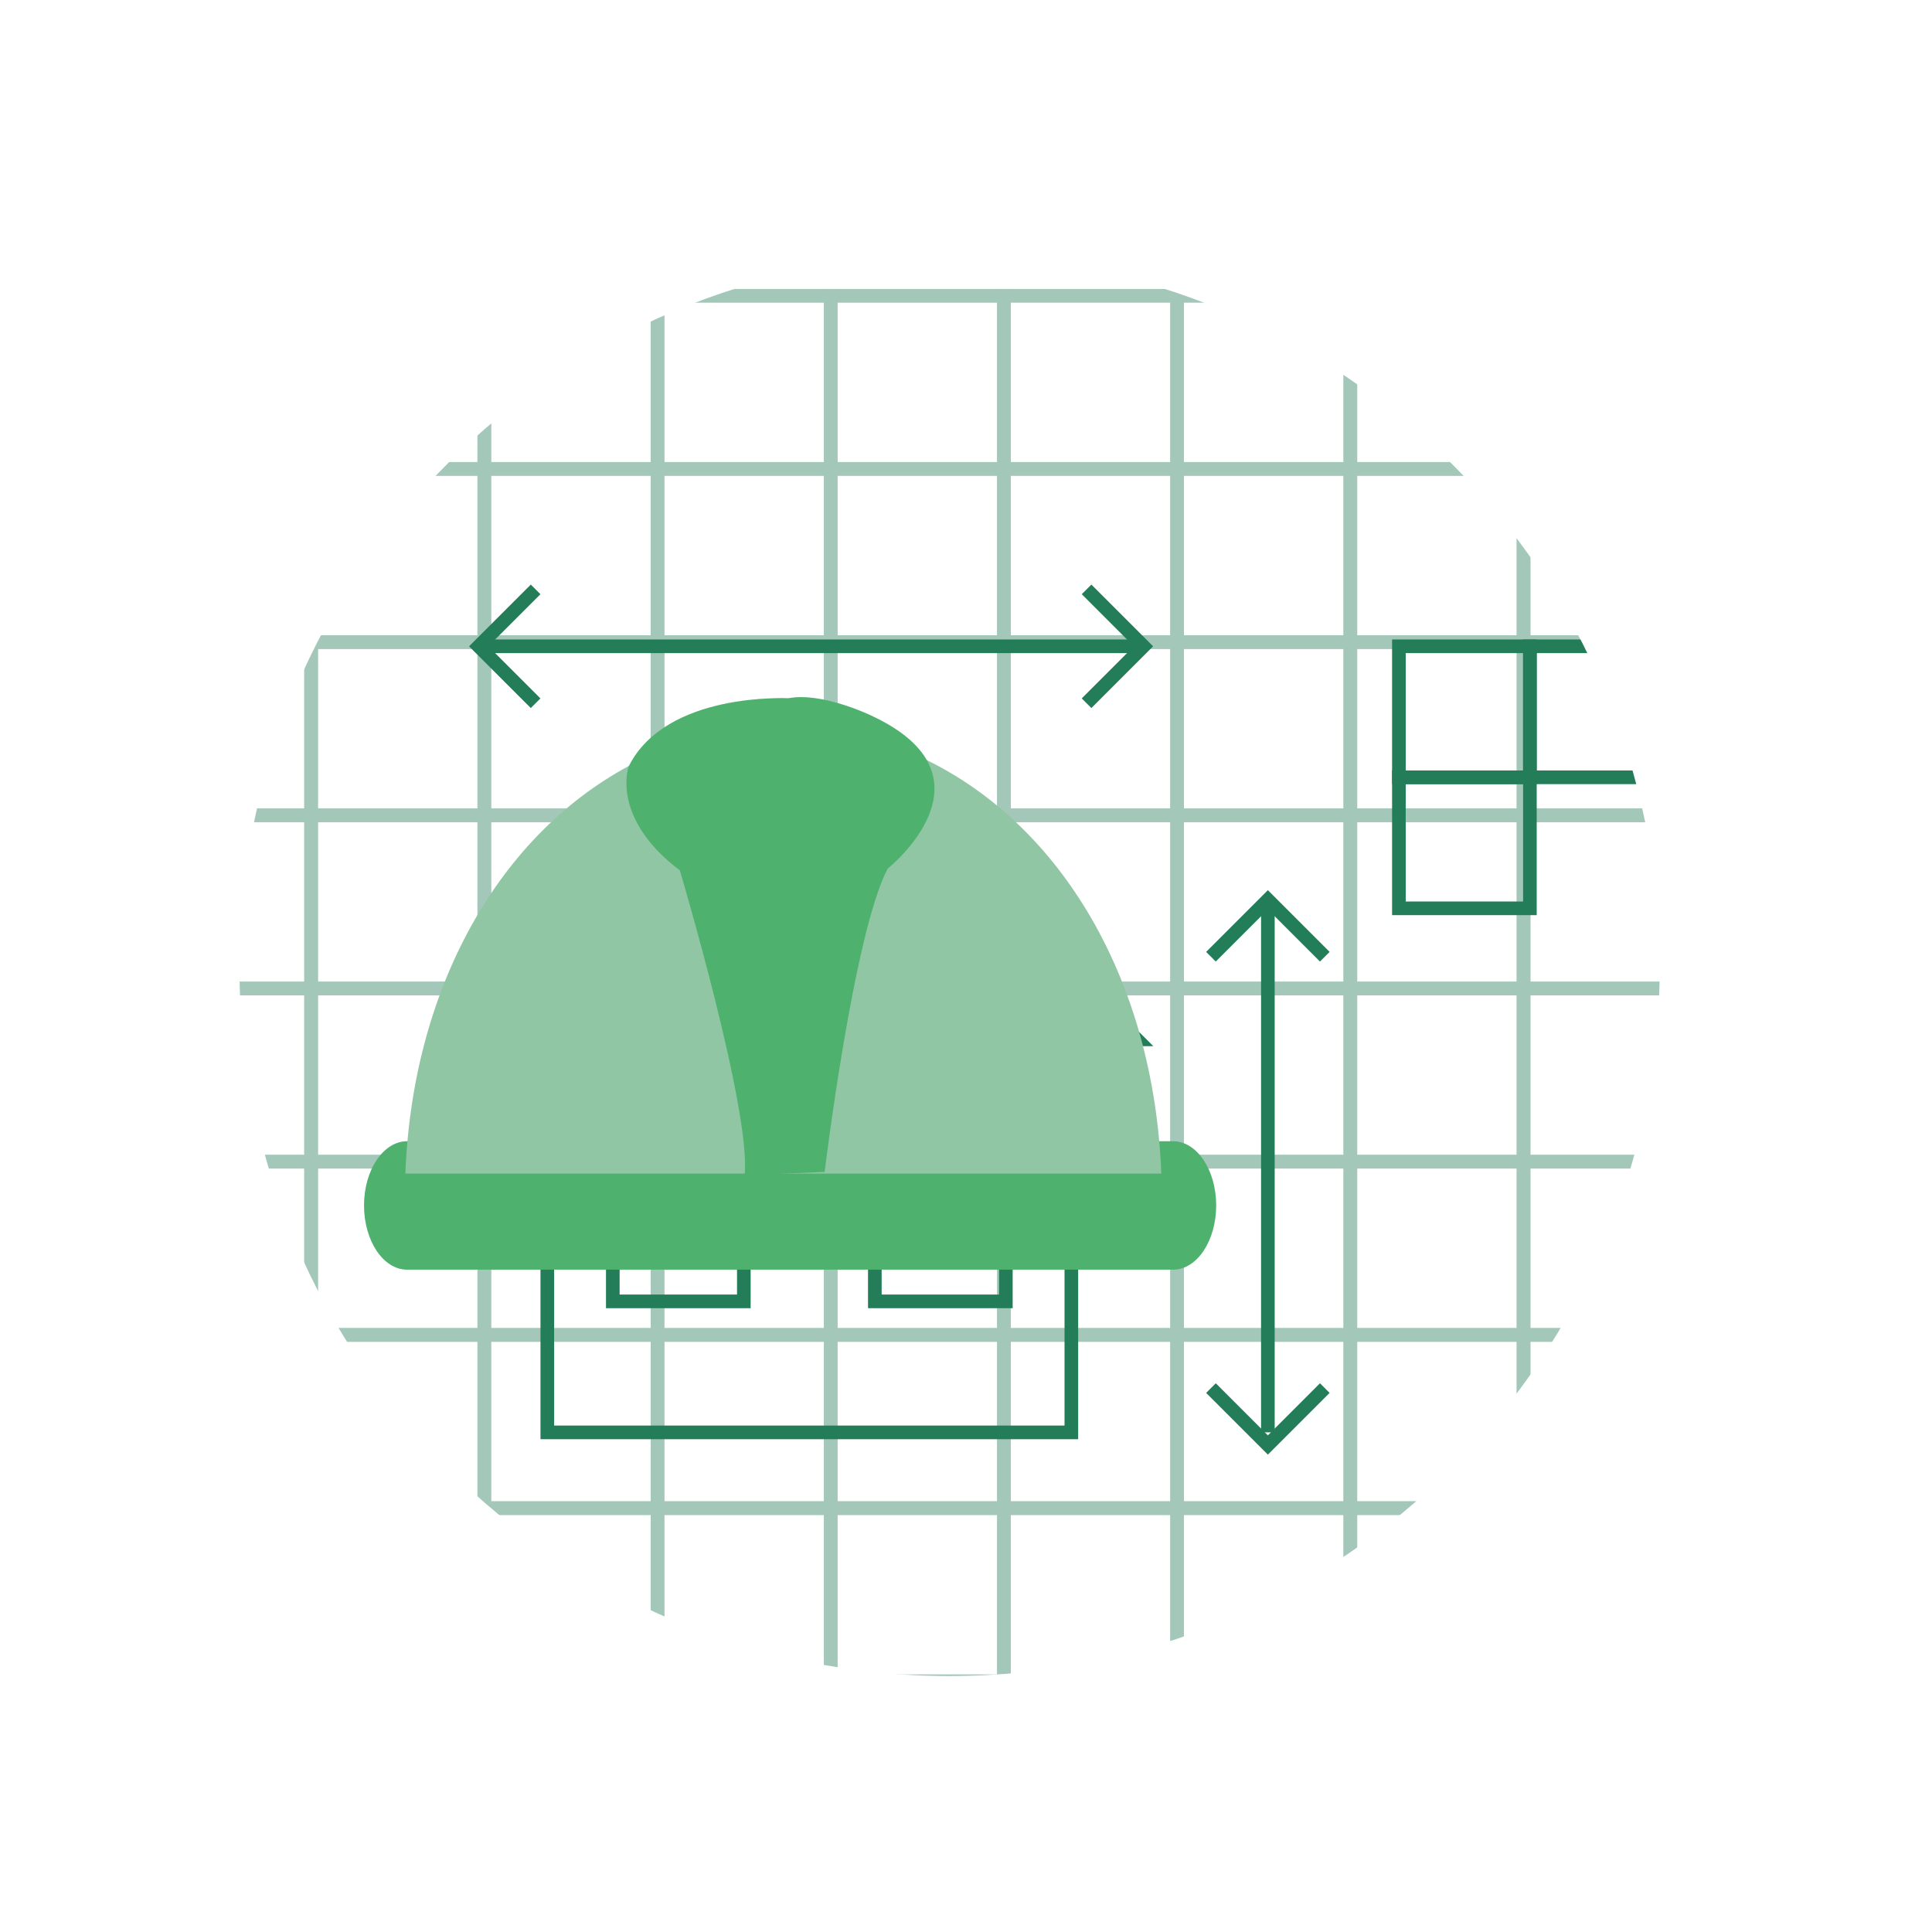
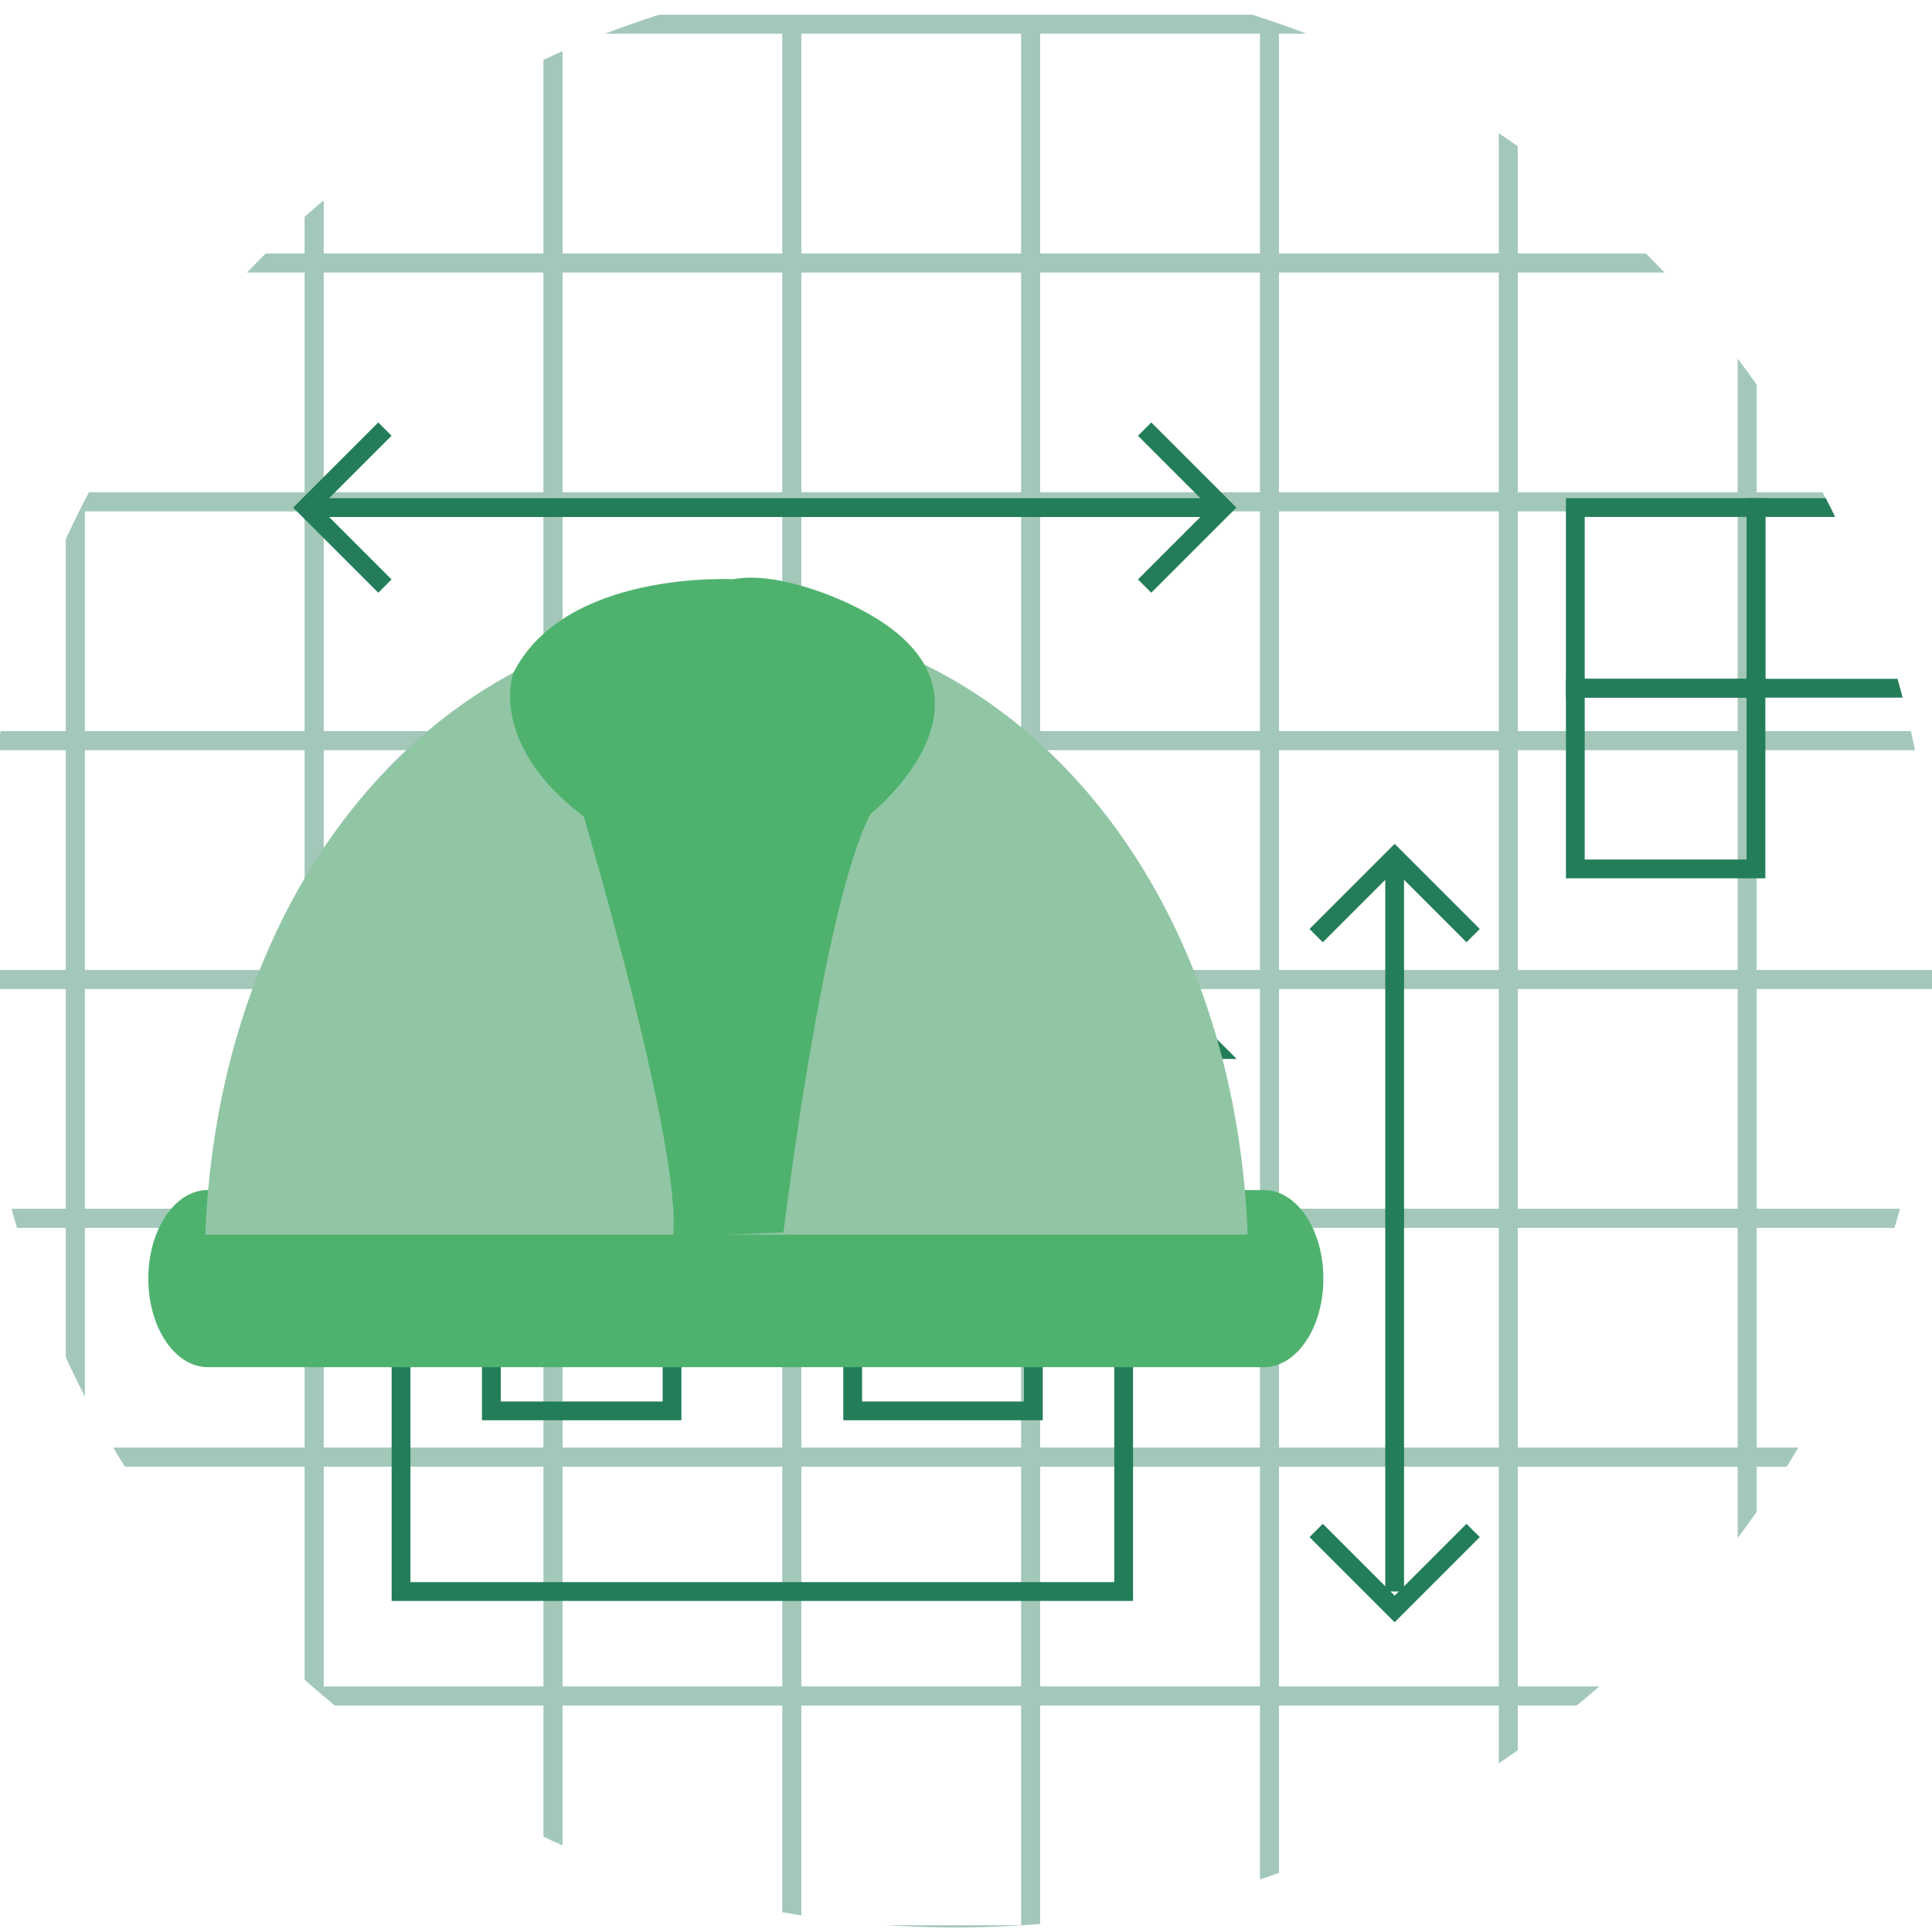
- <svg xmlns="http://www.w3.org/2000/svg" viewBox="0 0 708.662 708.662" height="708.662" width="708.662" xml:space="preserve" version="1.1" id="svg2">
+ <svg xmlns="http://www.w3.org/2000/svg" viewBox="0 0 350 350" height="350" width="350" xml:space="preserve" version="1.1" id="svg2">
  <defs id="defs6">
    <clipPath id="clipPath16" clipPathUnits="userSpaceOnUse">
      <path id="path18" d="m 70.265,283.497 c 0,-115.092 93.299,-208.388 208.389,-208.388 l 0,0 c 115.089,0 208.389,93.296 208.389,208.388 l 0,0 c 0,115.09 -93.3,208.389 -208.389,208.39 l 0,0 c -115.09,0 -208.389,-93.3 -208.389,-208.39" />
    </clipPath>
    <clipPath id="clipPath24" clipPathUnits="userSpaceOnUse">
      <path id="path26" d="m -12.362,482.162 613.911,0 0,-410.604 -613.911,0 0,410.604 z" />
    </clipPath>
    <clipPath id="clipPath282" clipPathUnits="userSpaceOnUse">
      <path id="path284" d="m 0,566.93 566.93,0 L 566.93,0 0,0 0,566.93 Z" />
    </clipPath>
  </defs>
-   <g transform="matrix(1.25,0,0,-1.25,0,708.6625)" id="g10">
+   <g transform="matrix(0.8513008,0,0,-0.8513008,-64.06961,413.1299)" id="g10">
    <g id="g12">
      <g clip-path="url(#clipPath16)" id="g14">
        <g id="g20">
          <g id="g22" />
          <g id="g28">
            <g style="opacity:0.42" id="g30" clip-path="url(#clipPath24)">
              <g id="g32" transform="translate(599.5488,73.5576)">
                <path id="path34" style="fill:none;stroke:#237d59;stroke-width:4;stroke-linecap:butt;stroke-linejoin:miter;stroke-miterlimit:10;stroke-dasharray:none;stroke-opacity:1" d="m 0,0 -609.911,0 0,406.604 L 0,406.604 0,0 Z" />
              </g>
              <path id="path36" style="fill:none;stroke:#237d59;stroke-width:4;stroke-linecap:butt;stroke-linejoin:miter;stroke-miterlimit:10;stroke-dasharray:none;stroke-opacity:1" d="m 40.468,429.336 -50.83,0 0,50.826 50.83,0 0,-50.826 z" />
              <path id="path38" style="fill:none;stroke:#237d59;stroke-width:4;stroke-linecap:butt;stroke-linejoin:miter;stroke-miterlimit:10;stroke-dasharray:none;stroke-opacity:1" d="m 40.468,378.51 -50.83,0 0,50.827 50.83,0 0,-50.827 z" />
              <path id="path40" style="fill:none;stroke:#237d59;stroke-width:4;stroke-linecap:butt;stroke-linejoin:miter;stroke-miterlimit:10;stroke-dasharray:none;stroke-opacity:1" d="m 40.468,327.687 -50.83,0 0,50.823 50.83,0 0,-50.823 z" />
              <path id="path42" style="fill:none;stroke:#237d59;stroke-width:4;stroke-linecap:butt;stroke-linejoin:miter;stroke-miterlimit:10;stroke-dasharray:none;stroke-opacity:1" d="m 40.468,276.861 -50.83,0 0,50.826 50.83,0 0,-50.826 z" />
              <path id="path44" style="fill:none;stroke:#237d59;stroke-width:4;stroke-linecap:butt;stroke-linejoin:miter;stroke-miterlimit:10;stroke-dasharray:none;stroke-opacity:1" d="m 40.468,226.034 -50.83,0 0,50.827 50.83,0 0,-50.827 z" />
              <path id="path46" style="fill:none;stroke:#237d59;stroke-width:4;stroke-linecap:butt;stroke-linejoin:miter;stroke-miterlimit:10;stroke-dasharray:none;stroke-opacity:1" d="m 40.468,175.209 -50.83,0 0,50.825 50.83,0 0,-50.825 z" />
              <path id="path48" style="fill:none;stroke:#237d59;stroke-width:4;stroke-linecap:butt;stroke-linejoin:miter;stroke-miterlimit:10;stroke-dasharray:none;stroke-opacity:1" d="m 40.468,124.383 -50.83,0 0,50.826 50.83,0 0,-50.826 z" />
              <path id="path50" style="fill:none;stroke:#237d59;stroke-width:4;stroke-linecap:butt;stroke-linejoin:miter;stroke-miterlimit:10;stroke-dasharray:none;stroke-opacity:1" d="m 40.468,73.558 -50.83,0 0,50.825 50.83,0 0,-50.825 z" />
              <path id="path52" style="fill:none;stroke:#237d59;stroke-width:4;stroke-linecap:butt;stroke-linejoin:miter;stroke-miterlimit:10;stroke-dasharray:none;stroke-opacity:1" d="m 91.293,429.336 -50.825,0 0,50.826 50.825,0 0,-50.826 z" />
              <path id="path54" style="fill:none;stroke:#237d59;stroke-width:4;stroke-linecap:butt;stroke-linejoin:miter;stroke-miterlimit:10;stroke-dasharray:none;stroke-opacity:1" d="m 142.116,429.336 -50.823,0 0,50.826 50.823,0 0,-50.826 z" />
              <path id="path56" style="fill:none;stroke:#237d59;stroke-width:4;stroke-linecap:butt;stroke-linejoin:miter;stroke-miterlimit:10;stroke-dasharray:none;stroke-opacity:1" d="m 192.942,429.336 -50.826,0 0,50.826 50.826,0 0,-50.826 z" />
              <path id="path58" style="fill:none;stroke:#237d59;stroke-width:4;stroke-linecap:butt;stroke-linejoin:miter;stroke-miterlimit:10;stroke-dasharray:none;stroke-opacity:1" d="m 243.767,429.336 -50.824,0 0,50.826 50.824,0 0,-50.826 z" />
              <path id="path60" style="fill:none;stroke:#237d59;stroke-width:4;stroke-linecap:butt;stroke-linejoin:miter;stroke-miterlimit:10;stroke-dasharray:none;stroke-opacity:1" d="m 294.596,429.336 -50.829,0 0,50.826 50.829,0 0,-50.826 z" />
              <g id="g62" transform="translate(345.4189,480.1616)">
                <path id="path64" style="fill:none;stroke:#237d59;stroke-width:4;stroke-linecap:butt;stroke-linejoin:miter;stroke-miterlimit:10;stroke-dasharray:none;stroke-opacity:1" d="m 0,0 0,-50.825 -50.823,0 0,50.825 L 0,0 Z" />
              </g>
              <path id="path66" style="fill:none;stroke:#237d59;stroke-width:4;stroke-linecap:butt;stroke-linejoin:miter;stroke-miterlimit:10;stroke-dasharray:none;stroke-opacity:1" d="m 396.247,429.336 -50.828,0 0,50.825 50.828,0 0,-50.825 z" />
              <path id="path68" style="fill:none;stroke:#237d59;stroke-width:4;stroke-linecap:butt;stroke-linejoin:miter;stroke-miterlimit:10;stroke-dasharray:none;stroke-opacity:1" d="m 447.074,429.336 -50.827,0 0,50.825 50.827,0 0,-50.825 z" />
              <path id="path70" style="fill:none;stroke:#237d59;stroke-width:4;stroke-linecap:butt;stroke-linejoin:miter;stroke-miterlimit:10;stroke-dasharray:none;stroke-opacity:1" d="m 497.896,429.336 -50.821,0 0,50.825 50.821,0 0,-50.825 z" />
              <path id="path72" style="fill:none;stroke:#237d59;stroke-width:4;stroke-linecap:butt;stroke-linejoin:miter;stroke-miterlimit:10;stroke-dasharray:none;stroke-opacity:1" d="m 548.729,429.336 -50.833,0 0,50.825 50.833,0 0,-50.825 z" />
              <path id="path74" style="fill:none;stroke:#237d59;stroke-width:4;stroke-linecap:butt;stroke-linejoin:miter;stroke-miterlimit:10;stroke-dasharray:none;stroke-opacity:1" d="m 599.549,429.336 -50.82,0 0,50.825 50.82,0 0,-50.825 z" />
              <path id="path76" style="fill:none;stroke:#237d59;stroke-width:4;stroke-linecap:butt;stroke-linejoin:miter;stroke-miterlimit:10;stroke-dasharray:none;stroke-opacity:1" d="m 91.293,378.51 -50.825,0 0,50.827 50.825,0 0,-50.827 z" />
              <g id="g78" transform="translate(142.1162,429.3364)">
                <path id="path80" style="fill:none;stroke:#237d59;stroke-width:4;stroke-linecap:butt;stroke-linejoin:miter;stroke-miterlimit:10;stroke-dasharray:none;stroke-opacity:1" d="m 0,0 0,-50.827 -50.823,0 0,50.827 L 0,0 Z" />
              </g>
              <path id="path82" style="fill:none;stroke:#237d59;stroke-width:4;stroke-linecap:butt;stroke-linejoin:miter;stroke-miterlimit:10;stroke-dasharray:none;stroke-opacity:1" d="m 192.942,378.509 -50.826,0 0,50.827 50.826,0 0,-50.827 z" />
              <path id="path84" style="fill:none;stroke:#237d59;stroke-width:4;stroke-linecap:butt;stroke-linejoin:miter;stroke-miterlimit:10;stroke-dasharray:none;stroke-opacity:1" d="m 243.767,378.509 -50.824,0 0,50.827 50.824,0 0,-50.827 z" />
              <path id="path86" style="fill:none;stroke:#237d59;stroke-width:4;stroke-linecap:butt;stroke-linejoin:miter;stroke-miterlimit:10;stroke-dasharray:none;stroke-opacity:1" d="m 294.596,378.509 -50.829,0 0,50.827 50.829,0 0,-50.827 z" />
              <path id="path88" style="fill:none;stroke:#237d59;stroke-width:4;stroke-linecap:butt;stroke-linejoin:miter;stroke-miterlimit:10;stroke-dasharray:none;stroke-opacity:1" d="m 345.419,378.509 -50.823,0 0,50.827 50.823,0 0,-50.827 z" />
              <path id="path90" style="fill:none;stroke:#237d59;stroke-width:4;stroke-linecap:butt;stroke-linejoin:miter;stroke-miterlimit:10;stroke-dasharray:none;stroke-opacity:1" d="m 396.247,378.509 -50.828,0 0,50.827 50.828,0 0,-50.827 z" />
              <path id="path92" style="fill:none;stroke:#237d59;stroke-width:4;stroke-linecap:butt;stroke-linejoin:miter;stroke-miterlimit:10;stroke-dasharray:none;stroke-opacity:1" d="m 447.074,378.509 -50.827,0 0,50.827 50.827,0 0,-50.827 z" />
              <path id="path94" style="fill:none;stroke:#237d59;stroke-width:4;stroke-linecap:butt;stroke-linejoin:miter;stroke-miterlimit:10;stroke-dasharray:none;stroke-opacity:1" d="m 497.896,378.509 -50.821,0 0,50.827 50.821,0 0,-50.827 z" />
              <path id="path96" style="fill:none;stroke:#237d59;stroke-width:4;stroke-linecap:butt;stroke-linejoin:miter;stroke-miterlimit:10;stroke-dasharray:none;stroke-opacity:1" d="m 548.729,378.509 -50.833,0 0,50.827 50.833,0 0,-50.827 z" />
              <path id="path98" style="fill:none;stroke:#237d59;stroke-width:4;stroke-linecap:butt;stroke-linejoin:miter;stroke-miterlimit:10;stroke-dasharray:none;stroke-opacity:1" d="m 599.549,378.509 -50.82,0 0,50.827 50.82,0 0,-50.827 z" />
              <path id="path100" style="fill:none;stroke:#237d59;stroke-width:4;stroke-linecap:butt;stroke-linejoin:miter;stroke-miterlimit:10;stroke-dasharray:none;stroke-opacity:1" d="m 91.293,327.687 -50.825,0 0,50.823 50.825,0 0,-50.823 z" />
              <g id="g102" transform="translate(142.1162,378.5093)">
                <path id="path104" style="fill:none;stroke:#237d59;stroke-width:4;stroke-linecap:butt;stroke-linejoin:miter;stroke-miterlimit:10;stroke-dasharray:none;stroke-opacity:1" d="m 0,0 0,-50.822 -50.823,0 0,50.822 L 0,0 Z" />
              </g>
              <path id="path106" style="fill:none;stroke:#237d59;stroke-width:4;stroke-linecap:butt;stroke-linejoin:miter;stroke-miterlimit:10;stroke-dasharray:none;stroke-opacity:1" d="m 192.942,327.687 -50.826,0 0,50.822 50.826,0 0,-50.822 z" />
              <path id="path108" style="fill:none;stroke:#237d59;stroke-width:4;stroke-linecap:butt;stroke-linejoin:miter;stroke-miterlimit:10;stroke-dasharray:none;stroke-opacity:1" d="m 243.767,327.687 -50.824,0 0,50.822 50.824,0 0,-50.822 z" />
              <path id="path110" style="fill:none;stroke:#237d59;stroke-width:4;stroke-linecap:butt;stroke-linejoin:miter;stroke-miterlimit:10;stroke-dasharray:none;stroke-opacity:1" d="m 294.596,327.687 -50.829,0 0,50.822 50.829,0 0,-50.822 z" />
              <path id="path112" style="fill:none;stroke:#237d59;stroke-width:4;stroke-linecap:butt;stroke-linejoin:miter;stroke-miterlimit:10;stroke-dasharray:none;stroke-opacity:1" d="m 345.419,327.687 -50.823,0 0,50.822 50.823,0 0,-50.822 z" />
              <path id="path114" style="fill:none;stroke:#237d59;stroke-width:4;stroke-linecap:butt;stroke-linejoin:miter;stroke-miterlimit:10;stroke-dasharray:none;stroke-opacity:1" d="m 396.247,327.687 -50.828,0 0,50.822 50.828,0 0,-50.822 z" />
              <path id="path116" style="fill:none;stroke:#237d59;stroke-width:4;stroke-linecap:butt;stroke-linejoin:miter;stroke-miterlimit:10;stroke-dasharray:none;stroke-opacity:1" d="m 447.074,327.687 -50.827,0 0,50.822 50.827,0 0,-50.822 z" />
              <path id="path118" style="fill:none;stroke:#237d59;stroke-width:4;stroke-linecap:butt;stroke-linejoin:miter;stroke-miterlimit:10;stroke-dasharray:none;stroke-opacity:1" d="m 497.896,327.687 -50.821,0 0,50.822 50.821,0 0,-50.822 z" />
              <path id="path120" style="fill:none;stroke:#237d59;stroke-width:4;stroke-linecap:butt;stroke-linejoin:miter;stroke-miterlimit:10;stroke-dasharray:none;stroke-opacity:1" d="m 548.729,327.687 -50.833,0 0,50.822 50.833,0 0,-50.822 z" />
              <path id="path122" style="fill:none;stroke:#237d59;stroke-width:4;stroke-linecap:butt;stroke-linejoin:miter;stroke-miterlimit:10;stroke-dasharray:none;stroke-opacity:1" d="m 599.549,327.687 -50.82,0 0,50.822 50.82,0 0,-50.822 z" />
              <path id="path124" style="fill:none;stroke:#237d59;stroke-width:4;stroke-linecap:butt;stroke-linejoin:miter;stroke-miterlimit:10;stroke-dasharray:none;stroke-opacity:1" d="m 91.293,276.861 -50.825,0 0,50.826 50.825,0 0,-50.826 z" />
              <path id="path126" style="fill:none;stroke:#237d59;stroke-width:4;stroke-linecap:butt;stroke-linejoin:miter;stroke-miterlimit:10;stroke-dasharray:none;stroke-opacity:1" d="m 142.116,276.861 -50.823,0 0,50.826 50.823,0 0,-50.826 z" />
              <path id="path128" style="fill:none;stroke:#237d59;stroke-width:4;stroke-linecap:butt;stroke-linejoin:miter;stroke-miterlimit:10;stroke-dasharray:none;stroke-opacity:1" d="m 192.942,276.861 -50.826,0 0,50.826 50.826,0 0,-50.826 z" />
              <path id="path130" style="fill:none;stroke:#237d59;stroke-width:4;stroke-linecap:butt;stroke-linejoin:miter;stroke-miterlimit:10;stroke-dasharray:none;stroke-opacity:1" d="m 243.767,276.861 -50.824,0 0,50.826 50.824,0 0,-50.826 z" />
              <path id="path132" style="fill:none;stroke:#237d59;stroke-width:4;stroke-linecap:butt;stroke-linejoin:miter;stroke-miterlimit:10;stroke-dasharray:none;stroke-opacity:1" d="m 294.596,276.861 -50.829,0 0,50.826 50.829,0 0,-50.826 z" />
              <path id="path134" style="fill:none;stroke:#237d59;stroke-width:4;stroke-linecap:butt;stroke-linejoin:miter;stroke-miterlimit:10;stroke-dasharray:none;stroke-opacity:1" d="m 345.419,276.861 -50.823,0 0,50.826 50.823,0 0,-50.826 z" />
              <path id="path136" style="fill:none;stroke:#237d59;stroke-width:4;stroke-linecap:butt;stroke-linejoin:miter;stroke-miterlimit:10;stroke-dasharray:none;stroke-opacity:1" d="m 396.247,276.861 -50.828,0 0,50.826 50.828,0 0,-50.826 z" />
              <path id="path138" style="fill:none;stroke:#237d59;stroke-width:4;stroke-linecap:butt;stroke-linejoin:miter;stroke-miterlimit:10;stroke-dasharray:none;stroke-opacity:1" d="m 447.074,276.861 -50.827,0 0,50.826 50.827,0 0,-50.826 z" />
              <path id="path140" style="fill:none;stroke:#237d59;stroke-width:4;stroke-linecap:butt;stroke-linejoin:miter;stroke-miterlimit:10;stroke-dasharray:none;stroke-opacity:1" d="m 497.896,276.861 -50.821,0 0,50.826 50.821,0 0,-50.826 z" />
              <path id="path142" style="fill:none;stroke:#237d59;stroke-width:4;stroke-linecap:butt;stroke-linejoin:miter;stroke-miterlimit:10;stroke-dasharray:none;stroke-opacity:1" d="m 548.729,276.861 -50.833,0 0,50.826 50.833,0 0,-50.826 z" />
              <path id="path144" style="fill:none;stroke:#237d59;stroke-width:4;stroke-linecap:butt;stroke-linejoin:miter;stroke-miterlimit:10;stroke-dasharray:none;stroke-opacity:1" d="m 599.549,276.861 -50.82,0 0,50.826 50.82,0 0,-50.826 z" />
              <path id="path146" style="fill:none;stroke:#237d59;stroke-width:4;stroke-linecap:butt;stroke-linejoin:miter;stroke-miterlimit:10;stroke-dasharray:none;stroke-opacity:1" d="m 91.293,226.034 -50.825,0 0,50.827 50.825,0 0,-50.827 z" />
              <path id="path148" style="fill:none;stroke:#237d59;stroke-width:4;stroke-linecap:butt;stroke-linejoin:miter;stroke-miterlimit:10;stroke-dasharray:none;stroke-opacity:1" d="m 142.116,226.034 -50.823,0 0,50.827 50.823,0 0,-50.827 z" />
              <path id="path150" style="fill:none;stroke:#237d59;stroke-width:4;stroke-linecap:butt;stroke-linejoin:miter;stroke-miterlimit:10;stroke-dasharray:none;stroke-opacity:1" d="m 192.942,226.034 -50.826,0 0,50.827 50.826,0 0,-50.827 z" />
              <path id="path152" style="fill:none;stroke:#237d59;stroke-width:4;stroke-linecap:butt;stroke-linejoin:miter;stroke-miterlimit:10;stroke-dasharray:none;stroke-opacity:1" d="m 243.767,226.034 -50.824,0 0,50.827 50.824,0 0,-50.827 z" />
              <path id="path154" style="fill:none;stroke:#237d59;stroke-width:4;stroke-linecap:butt;stroke-linejoin:miter;stroke-miterlimit:10;stroke-dasharray:none;stroke-opacity:1" d="m 294.596,226.034 -50.829,0 0,50.827 50.829,0 0,-50.827 z" />
              <path id="path156" style="fill:none;stroke:#237d59;stroke-width:4;stroke-linecap:butt;stroke-linejoin:miter;stroke-miterlimit:10;stroke-dasharray:none;stroke-opacity:1" d="m 345.419,226.034 -50.823,0 0,50.827 50.823,0 0,-50.827 z" />
              <path id="path158" style="fill:none;stroke:#237d59;stroke-width:4;stroke-linecap:butt;stroke-linejoin:miter;stroke-miterlimit:10;stroke-dasharray:none;stroke-opacity:1" d="m 396.247,226.034 -50.828,0 0,50.827 50.828,0 0,-50.827 z" />
              <path id="path160" style="fill:none;stroke:#237d59;stroke-width:4;stroke-linecap:butt;stroke-linejoin:miter;stroke-miterlimit:10;stroke-dasharray:none;stroke-opacity:1" d="m 447.074,226.034 -50.827,0 0,50.827 50.827,0 0,-50.827 z" />
              <path id="path162" style="fill:none;stroke:#237d59;stroke-width:4;stroke-linecap:butt;stroke-linejoin:miter;stroke-miterlimit:10;stroke-dasharray:none;stroke-opacity:1" d="m 497.896,226.034 -50.821,0 0,50.827 50.821,0 0,-50.827 z" />
              <path id="path164" style="fill:none;stroke:#237d59;stroke-width:4;stroke-linecap:butt;stroke-linejoin:miter;stroke-miterlimit:10;stroke-dasharray:none;stroke-opacity:1" d="m 548.729,226.034 -50.833,0 0,50.827 50.833,0 0,-50.827 z" />
              <path id="path166" style="fill:none;stroke:#237d59;stroke-width:4;stroke-linecap:butt;stroke-linejoin:miter;stroke-miterlimit:10;stroke-dasharray:none;stroke-opacity:1" d="m 599.549,226.034 -50.82,0 0,50.827 50.82,0 0,-50.827 z" />
              <path id="path168" style="fill:none;stroke:#237d59;stroke-width:4;stroke-linecap:butt;stroke-linejoin:miter;stroke-miterlimit:10;stroke-dasharray:none;stroke-opacity:1" d="m 91.293,175.209 -50.825,0 0,50.825 50.825,0 0,-50.825 z" />
              <path id="path170" style="fill:none;stroke:#237d59;stroke-width:4;stroke-linecap:butt;stroke-linejoin:miter;stroke-miterlimit:10;stroke-dasharray:none;stroke-opacity:1" d="m 142.116,175.209 -50.823,0 0,50.825 50.823,0 0,-50.825 z" />
              <path id="path172" style="fill:none;stroke:#237d59;stroke-width:4;stroke-linecap:butt;stroke-linejoin:miter;stroke-miterlimit:10;stroke-dasharray:none;stroke-opacity:1" d="m 192.942,175.209 -50.826,0 0,50.825 50.826,0 0,-50.825 z" />
              <path id="path174" style="fill:none;stroke:#237d59;stroke-width:4;stroke-linecap:butt;stroke-linejoin:miter;stroke-miterlimit:10;stroke-dasharray:none;stroke-opacity:1" d="m 243.767,175.209 -50.824,0 0,50.825 50.824,0 0,-50.825 z" />
              <path id="path176" style="fill:none;stroke:#237d59;stroke-width:4;stroke-linecap:butt;stroke-linejoin:miter;stroke-miterlimit:10;stroke-dasharray:none;stroke-opacity:1" d="m 294.596,175.209 -50.829,0 0,50.825 50.829,0 0,-50.825 z" />
              <path id="path178" style="fill:none;stroke:#237d59;stroke-width:4;stroke-linecap:butt;stroke-linejoin:miter;stroke-miterlimit:10;stroke-dasharray:none;stroke-opacity:1" d="m 345.419,175.209 -50.823,0 0,50.825 50.823,0 0,-50.825 z" />
              <path id="path180" style="fill:none;stroke:#237d59;stroke-width:4;stroke-linecap:butt;stroke-linejoin:miter;stroke-miterlimit:10;stroke-dasharray:none;stroke-opacity:1" d="m 396.247,175.209 -50.828,0 0,50.825 50.828,0 0,-50.825 z" />
              <path id="path182" style="fill:none;stroke:#237d59;stroke-width:4;stroke-linecap:butt;stroke-linejoin:miter;stroke-miterlimit:10;stroke-dasharray:none;stroke-opacity:1" d="m 447.074,175.209 -50.827,0 0,50.825 50.827,0 0,-50.825 z" />
              <path id="path184" style="fill:none;stroke:#237d59;stroke-width:4;stroke-linecap:butt;stroke-linejoin:miter;stroke-miterlimit:10;stroke-dasharray:none;stroke-opacity:1" d="m 497.896,175.209 -50.821,0 0,50.825 50.821,0 0,-50.825 z" />
              <path id="path186" style="fill:none;stroke:#237d59;stroke-width:4;stroke-linecap:butt;stroke-linejoin:miter;stroke-miterlimit:10;stroke-dasharray:none;stroke-opacity:1" d="m 548.729,175.209 -50.833,0 0,50.825 50.833,0 0,-50.825 z" />
              <path id="path188" style="fill:none;stroke:#237d59;stroke-width:4;stroke-linecap:butt;stroke-linejoin:miter;stroke-miterlimit:10;stroke-dasharray:none;stroke-opacity:1" d="m 599.549,175.209 -50.82,0 0,50.825 50.82,0 0,-50.825 z" />
              <path id="path190" style="fill:none;stroke:#237d59;stroke-width:4;stroke-linecap:butt;stroke-linejoin:miter;stroke-miterlimit:10;stroke-dasharray:none;stroke-opacity:1" d="m 91.293,124.383 -50.825,0 0,50.826 50.825,0 0,-50.826 z" />
              <g id="g192" transform="translate(142.1162,175.209)">
                <path id="path194" style="fill:none;stroke:#237d59;stroke-width:4;stroke-linecap:butt;stroke-linejoin:miter;stroke-miterlimit:10;stroke-dasharray:none;stroke-opacity:1" d="m 0,0 0,-50.827 -50.823,10e-4 0,50.826 L 0,0 Z" />
              </g>
              <path id="path196" style="fill:none;stroke:#237d59;stroke-width:4;stroke-linecap:butt;stroke-linejoin:miter;stroke-miterlimit:10;stroke-dasharray:none;stroke-opacity:1" d="m 192.942,124.382 -50.826,0 0,50.827 50.826,0 0,-50.827 z" />
              <path id="path198" style="fill:none;stroke:#237d59;stroke-width:4;stroke-linecap:butt;stroke-linejoin:miter;stroke-miterlimit:10;stroke-dasharray:none;stroke-opacity:1" d="m 243.767,124.382 -50.824,0 0,50.827 50.824,0 0,-50.827 z" />
              <path id="path200" style="fill:none;stroke:#237d59;stroke-width:4;stroke-linecap:butt;stroke-linejoin:miter;stroke-miterlimit:10;stroke-dasharray:none;stroke-opacity:1" d="m 294.596,124.382 -50.829,0 0,50.827 50.829,0 0,-50.827 z" />
              <path id="path202" style="fill:none;stroke:#237d59;stroke-width:4;stroke-linecap:butt;stroke-linejoin:miter;stroke-miterlimit:10;stroke-dasharray:none;stroke-opacity:1" d="m 345.419,124.382 -50.823,0 0,50.827 50.823,0 0,-50.827 z" />
              <path id="path204" style="fill:none;stroke:#237d59;stroke-width:4;stroke-linecap:butt;stroke-linejoin:miter;stroke-miterlimit:10;stroke-dasharray:none;stroke-opacity:1" d="m 396.247,124.382 -50.828,0 0,50.827 50.828,0 0,-50.827 z" />
              <path id="path206" style="fill:none;stroke:#237d59;stroke-width:4;stroke-linecap:butt;stroke-linejoin:miter;stroke-miterlimit:10;stroke-dasharray:none;stroke-opacity:1" d="m 447.074,124.382 -50.827,0 0,50.827 50.827,0 0,-50.827 z" />
              <path id="path208" style="fill:none;stroke:#237d59;stroke-width:4;stroke-linecap:butt;stroke-linejoin:miter;stroke-miterlimit:10;stroke-dasharray:none;stroke-opacity:1" d="m 497.896,124.382 -50.821,0 0,50.827 50.821,0 0,-50.827 z" />
              <path id="path210" style="fill:none;stroke:#237d59;stroke-width:4;stroke-linecap:butt;stroke-linejoin:miter;stroke-miterlimit:10;stroke-dasharray:none;stroke-opacity:1" d="m 548.729,124.382 -50.833,0 0,50.827 50.833,0 0,-50.827 z" />
              <path id="path212" style="fill:none;stroke:#237d59;stroke-width:4;stroke-linecap:butt;stroke-linejoin:miter;stroke-miterlimit:10;stroke-dasharray:none;stroke-opacity:1" d="m 599.549,124.382 -50.82,0 0,50.827 50.82,0 0,-50.827 z" />
              <path id="path214" style="fill:none;stroke:#237d59;stroke-width:4;stroke-linecap:butt;stroke-linejoin:miter;stroke-miterlimit:10;stroke-dasharray:none;stroke-opacity:1" d="m 91.293,73.558 -50.825,0 0,50.825 50.825,0 0,-50.825 z" />
              <g id="g216" transform="translate(142.1162,124.3818)">
                <path id="path218" style="fill:none;stroke:#237d59;stroke-width:4;stroke-linecap:butt;stroke-linejoin:miter;stroke-miterlimit:10;stroke-dasharray:none;stroke-opacity:1" d="m 0,0 0,-50.824 -50.823,0 0,50.825 L 0,0 Z" />
              </g>
              <path id="path220" style="fill:none;stroke:#237d59;stroke-width:4;stroke-linecap:butt;stroke-linejoin:miter;stroke-miterlimit:10;stroke-dasharray:none;stroke-opacity:1" d="m 192.942,73.558 -50.826,0 0,50.824 50.826,0 0,-50.824 z" />
              <path id="path222" style="fill:none;stroke:#237d59;stroke-width:4;stroke-linecap:butt;stroke-linejoin:miter;stroke-miterlimit:10;stroke-dasharray:none;stroke-opacity:1" d="m 243.767,73.558 -50.824,0 0,50.824 50.824,0 0,-50.824 z" />
              <path id="path224" style="fill:none;stroke:#237d59;stroke-width:4;stroke-linecap:butt;stroke-linejoin:miter;stroke-miterlimit:10;stroke-dasharray:none;stroke-opacity:1" d="m 294.596,73.558 -50.829,0 0,50.824 50.829,0 0,-50.824 z" />
              <path id="path226" style="fill:none;stroke:#237d59;stroke-width:4;stroke-linecap:butt;stroke-linejoin:miter;stroke-miterlimit:10;stroke-dasharray:none;stroke-opacity:1" d="m 345.419,73.558 -50.823,0 0,50.824 50.823,0 0,-50.824 z" />
              <path id="path228" style="fill:none;stroke:#237d59;stroke-width:4;stroke-linecap:butt;stroke-linejoin:miter;stroke-miterlimit:10;stroke-dasharray:none;stroke-opacity:1" d="m 396.247,73.558 -50.828,0 0,50.824 50.828,0 0,-50.824 z" />
              <path id="path230" style="fill:none;stroke:#237d59;stroke-width:4;stroke-linecap:butt;stroke-linejoin:miter;stroke-miterlimit:10;stroke-dasharray:none;stroke-opacity:1" d="m 447.074,73.558 -50.827,0 0,50.824 50.827,0 0,-50.824 z" />
              <path id="path232" style="fill:none;stroke:#237d59;stroke-width:4;stroke-linecap:butt;stroke-linejoin:miter;stroke-miterlimit:10;stroke-dasharray:none;stroke-opacity:1" d="m 497.896,73.558 -50.821,0 0,50.824 50.821,0 0,-50.824 z" />
              <path id="path234" style="fill:none;stroke:#237d59;stroke-width:4;stroke-linecap:butt;stroke-linejoin:miter;stroke-miterlimit:10;stroke-dasharray:none;stroke-opacity:1" d="m 548.729,73.558 -50.833,0 0,50.824 50.833,0 0,-50.824 z" />
              <path id="path236" style="fill:none;stroke:#237d59;stroke-width:4;stroke-linecap:butt;stroke-linejoin:miter;stroke-miterlimit:10;stroke-dasharray:none;stroke-opacity:1" d="m 599.549,73.558 -50.82,0 0,50.824 50.82,0 0,-50.824 z" />
            </g>
          </g>
        </g>
        <path id="path238" style="fill:none;stroke:#237d59;stroke-width:4;stroke-linecap:butt;stroke-linejoin:miter;stroke-miterlimit:10;stroke-dasharray:none;stroke-opacity:1" d="m 314.378,146.61 -153.775,0 0,115.334 153.775,0 0,-115.334 z" />
        <g transform="translate(141.3789,261.9443)" id="g240">
          <path id="path242" style="fill:none;stroke:#237d59;stroke-width:4;stroke-linecap:butt;stroke-linejoin:miter;stroke-miterlimit:10;stroke-dasharray:none;stroke-opacity:1" d="M 0,0 192.224,0 96.112,96.111 0,0 Z" />
        </g>
        <g transform="translate(141.3789,377.2778)" id="g244">
          <path id="path246" style="fill:none;stroke:#237d59;stroke-width:4;stroke-linecap:butt;stroke-linejoin:miter;stroke-miterlimit:10;stroke-dasharray:none;stroke-opacity:1" d="M 0,0 192.224,0" />
        </g>
        <g transform="translate(372.0479,300.3896)" id="g248">
          <path id="path250" style="fill:none;stroke:#237d59;stroke-width:4;stroke-linecap:butt;stroke-linejoin:miter;stroke-miterlimit:10;stroke-dasharray:none;stroke-opacity:1" d="M 0,0 0,-153.779" />
        </g>
        <g transform="translate(318.8437,393.9795)" id="g252">
          <path id="path254" style="fill:none;stroke:#237d59;stroke-width:4;stroke-linecap:butt;stroke-linejoin:miter;stroke-miterlimit:10;stroke-dasharray:none;stroke-opacity:1" d="M 0,0 16.702,-16.702 0,-33.405" />
        </g>
        <g transform="translate(157.1729,393.9795)" id="g256">
          <path id="path258" style="fill:none;stroke:#237d59;stroke-width:4;stroke-linecap:butt;stroke-linejoin:miter;stroke-miterlimit:10;stroke-dasharray:none;stroke-opacity:1" d="M 0,0 -16.702,-16.702 0,-33.406" />
        </g>
        <g transform="translate(388.75,286.1895)" id="g260">
          <path id="path262" style="fill:none;stroke:#237d59;stroke-width:4;stroke-linecap:butt;stroke-linejoin:miter;stroke-miterlimit:10;stroke-dasharray:none;stroke-opacity:1" d="M 0,0 -16.702,16.702 -33.405,0" />
        </g>
        <g transform="translate(388.75,159.6074)" id="g264">
          <path id="path266" style="fill:none;stroke:#237d59;stroke-width:4;stroke-linecap:butt;stroke-linejoin:miter;stroke-miterlimit:10;stroke-dasharray:none;stroke-opacity:1" d="M 0,0 -16.702,-16.702 -33.405,0" />
        </g>
        <path id="path268" style="fill:none;stroke:#237d59;stroke-width:4;stroke-linecap:butt;stroke-linejoin:miter;stroke-miterlimit:10;stroke-dasharray:none;stroke-opacity:1" d="m 218.271,185.054 -38.447,0 0,38.444 38.447,0 0,-38.444 z" />
        <path id="path270" style="fill:none;stroke:#237d59;stroke-width:4;stroke-linecap:butt;stroke-linejoin:miter;stroke-miterlimit:10;stroke-dasharray:none;stroke-opacity:1" d="m 295.159,185.054 -38.445,0 0,38.444 38.445,0 0,-38.444 z" />
        <path id="path272" style="fill:none;stroke:#237d59;stroke-width:4;stroke-linecap:butt;stroke-linejoin:miter;stroke-miterlimit:10;stroke-dasharray:none;stroke-opacity:1" d="m 448.936,338.833 -38.442,0 0,38.445 38.442,0 0,-38.445 z" />
        <path id="path274" style="fill:none;stroke:#237d59;stroke-width:4;stroke-linecap:butt;stroke-linejoin:miter;stroke-miterlimit:10;stroke-dasharray:none;stroke-opacity:1" d="m 487.382,338.833 -38.446,0 0,38.445 38.446,0 0,-38.445 z" />
        <path id="path276" style="fill:none;stroke:#237d59;stroke-width:4;stroke-linecap:butt;stroke-linejoin:miter;stroke-miterlimit:10;stroke-dasharray:none;stroke-opacity:1" d="m 448.936,300.39 -38.442,0 0,38.443 38.442,0 0,-38.443 z" />
      </g>
    </g>
    <g id="g278">
      <g clip-path="url(#clipPath282)" id="g280">
        <g transform="translate(356.8799,213.2051)" id="g286">
          <path id="path288" style="fill:#4eb26e;fill-opacity:1;fill-rule:nonzero;stroke:none" d="m 0,0 c 0,-10.406 -5.663,-18.852 -12.65,-18.852 l -224.758,0 c -6.987,0 -12.651,8.446 -12.651,18.854 0,10.405 5.664,18.842 12.651,18.842 l 224.758,0 C -5.663,18.844 0,10.407 0,0" />
        </g>
        <g transform="translate(271.8945,343.916)" id="g290">
          <path id="path292" style="fill:#91c6a5;fill-opacity:1;fill-rule:nonzero;stroke:none" d="m 0,0 c 0.262,-11.708 -11.835,-26.033 -17.208,-40.711 -7.116,-19.434 -12.396,-39.854 -12.396,-60.452 l -4.51,0 c 0.048,20.741 5.102,41.85 12.106,61.411 5.068,14.17 27.101,37.866 11.5,48.467 -7.919,5.381 -20.208,9.173 -30.128,9.382 -0.452,0.026 -0.934,-0.005 -1.397,0 -0.457,-0.005 -0.942,0.026 -1.386,0.005 l -0.005,-0.005 c -9.921,-0.209 -22.208,-4.001 -30.126,-9.382 -15.603,-10.601 6.431,-34.297 11.498,-48.467 7,-19.561 12.056,-40.67 12.107,-61.411 l -4.393,0 c 0,20.598 -5.421,40.964 -12.394,60.452 -4.586,12.82 -18.097,28.739 -17.21,40.711 -39.513,-19.33 -66.8,-64.49 -69,-121.366 l 221.822,0 C 66.683,-64.49 39.517,-19.33 0,0" />
        </g>
        <g transform="translate(231.2588,362.0127)" id="g294">
          <path id="path296" style="fill:#4eb26e;fill-opacity:1;fill-rule:nonzero;stroke:none" d="m 0,0 c 0,0 -35.776,2.022 -46.776,-19.978 0,0 -5.5,-15 15,-30.5 0,0 21.074,-70.782 19,-89.5 l 23.5,1 c 0,0 8.5,70 18.5,89 0,0 34,27 -5,45 0,0 -14.448,6.956 -24.224,4.978" />
        </g>
      </g>
    </g>
  </g>
</svg>
